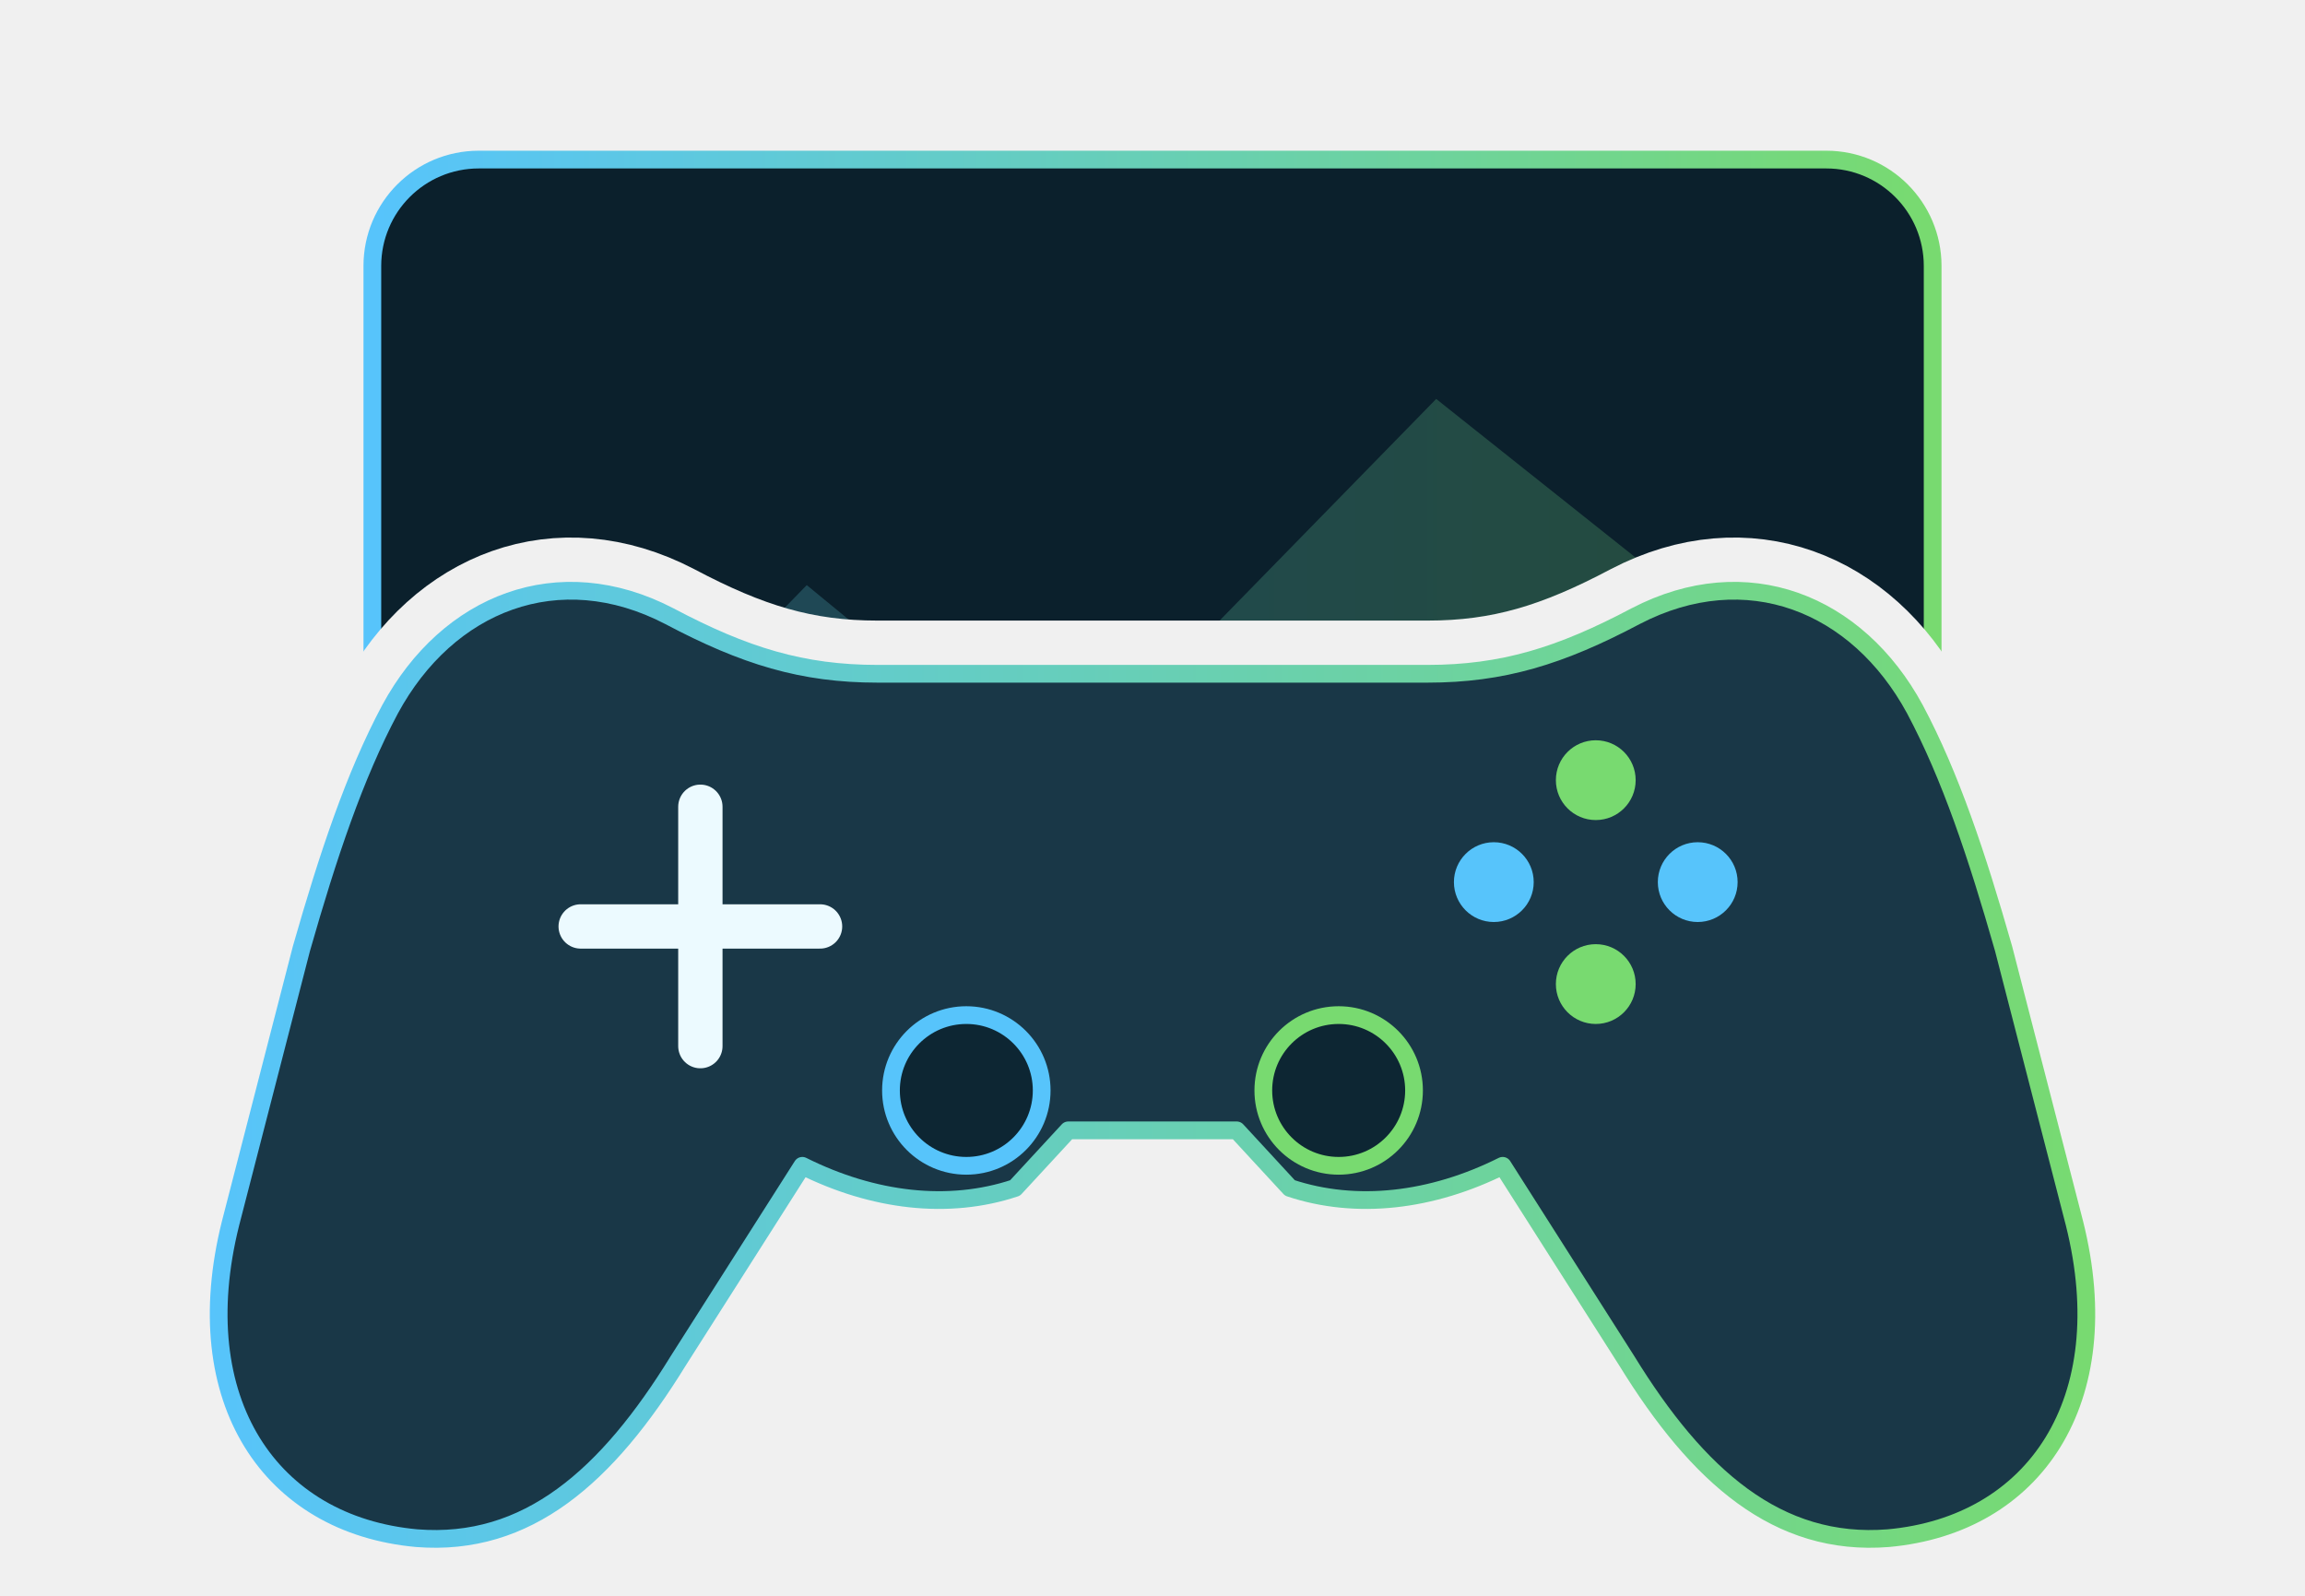
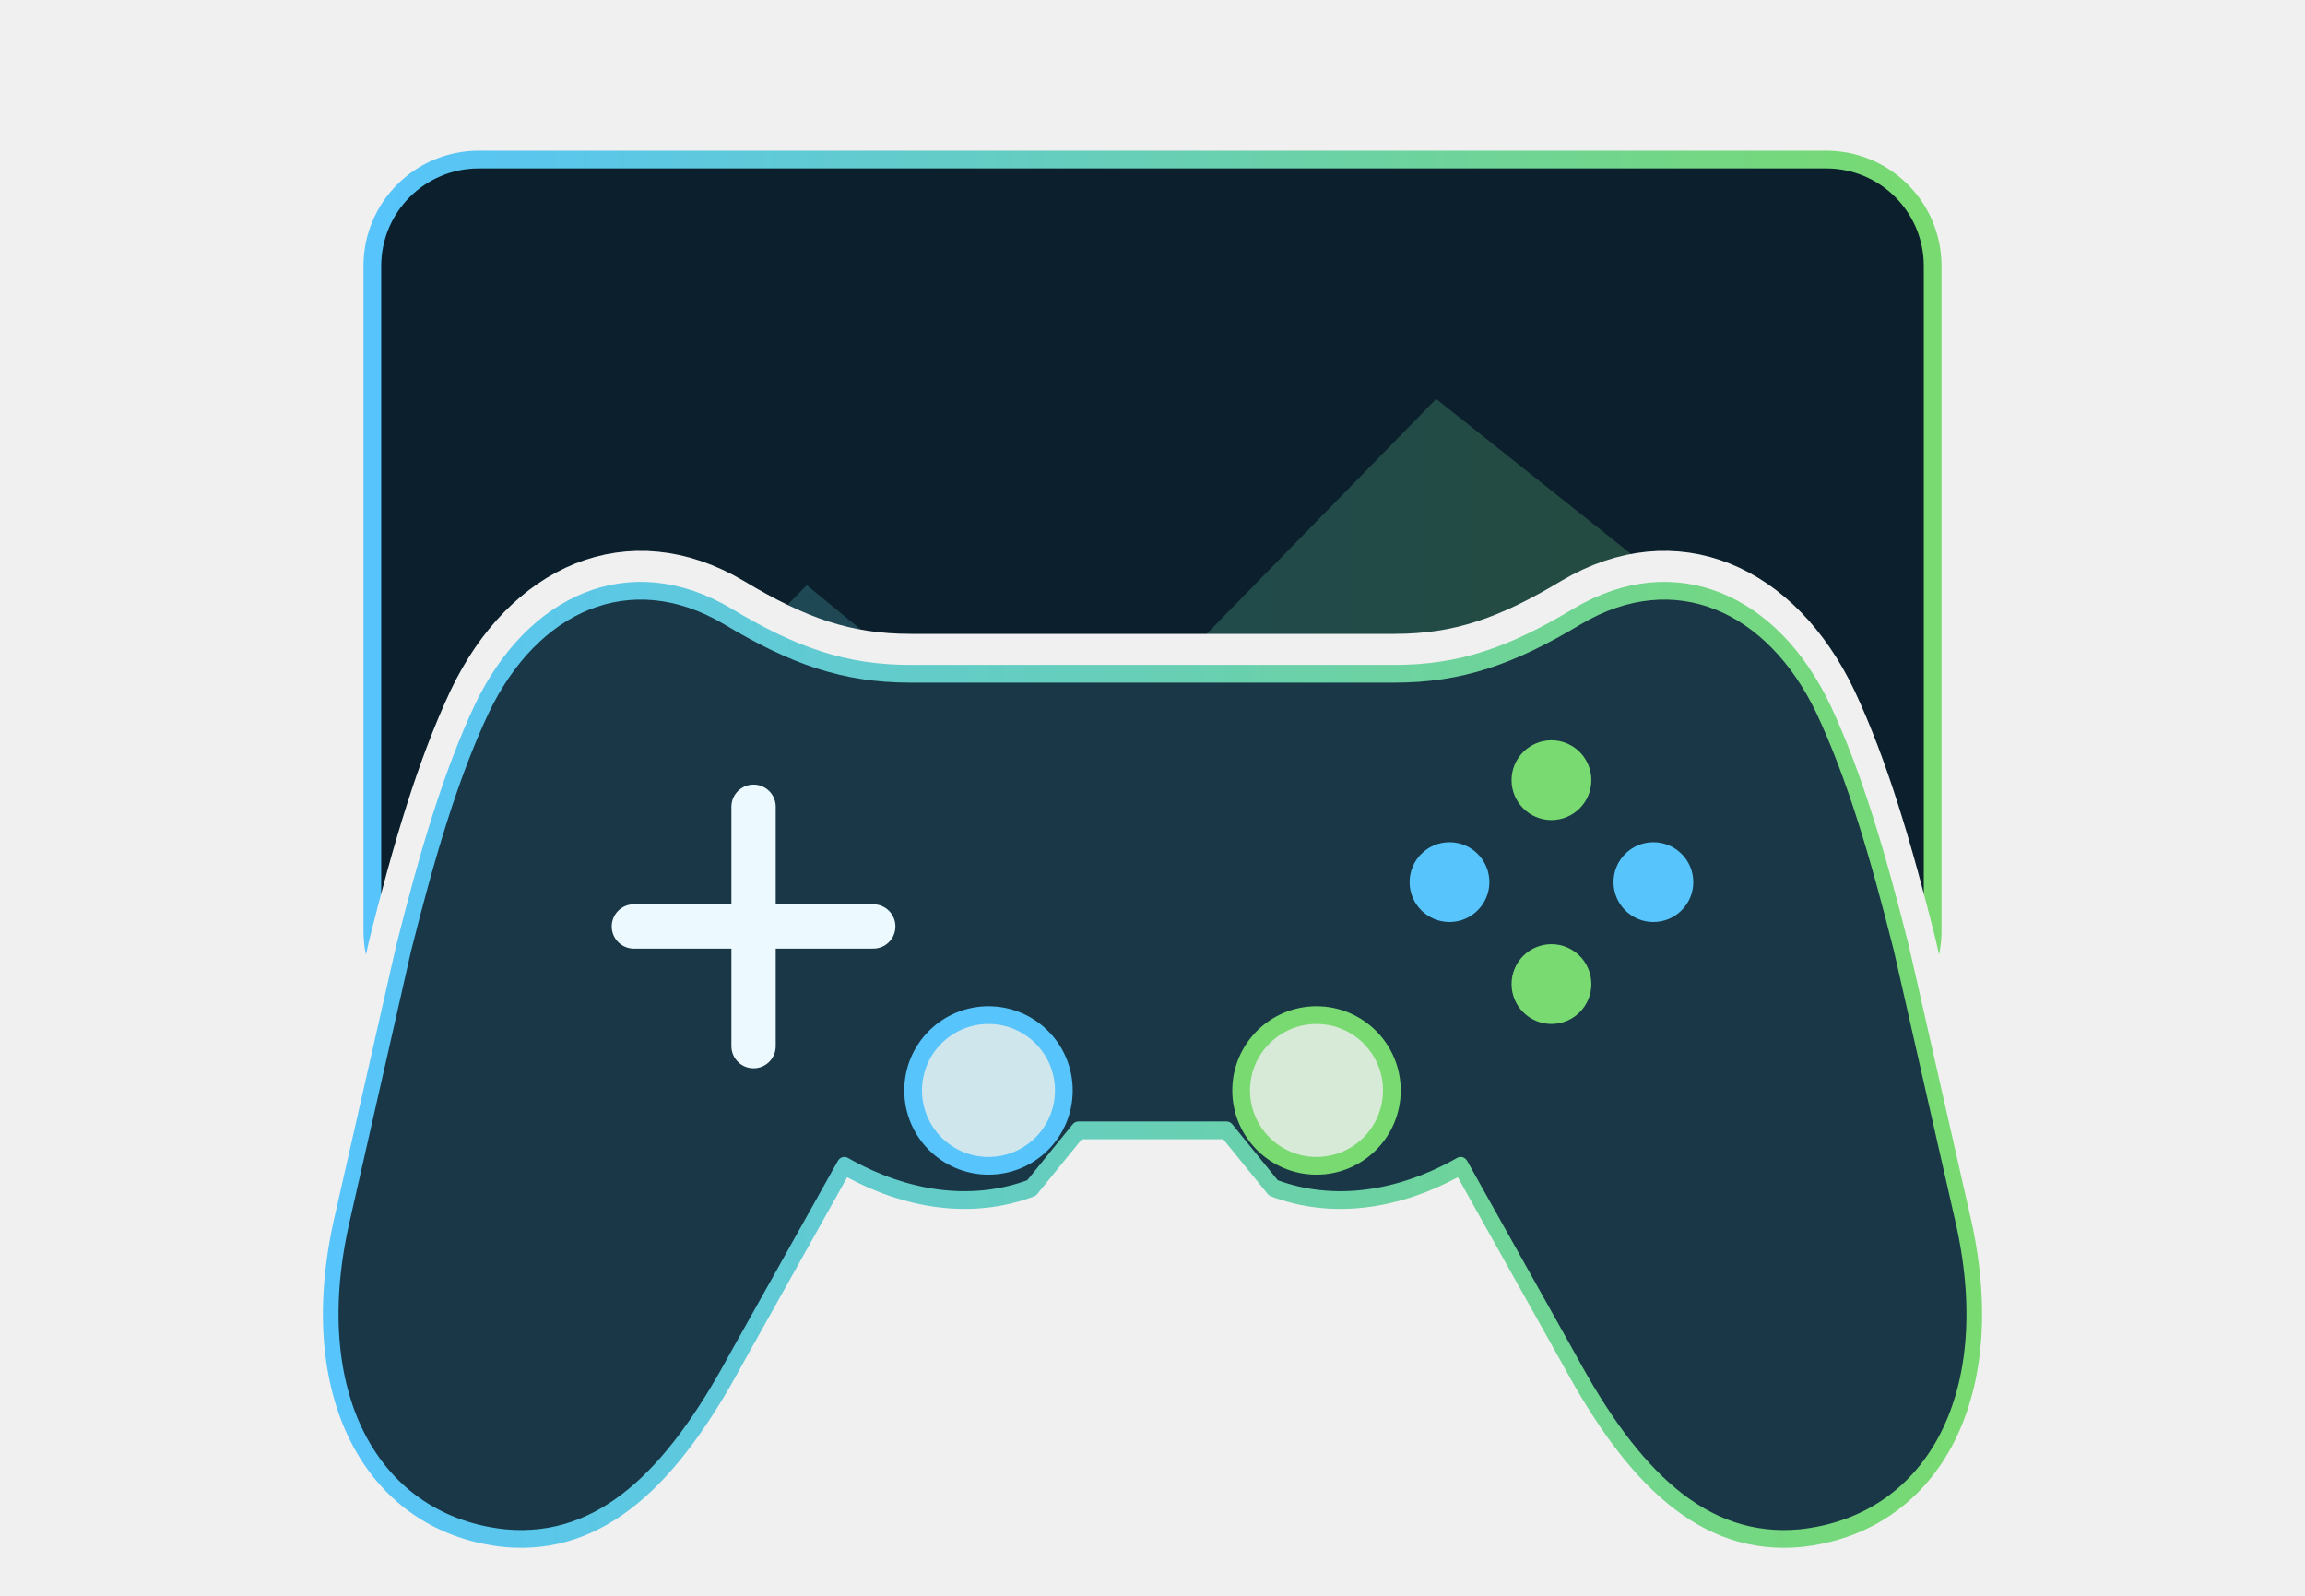
<svg xmlns="http://www.w3.org/2000/svg" viewBox="0 0 520 360" role="img" aria-labelledby="title desc">
  <defs>
    <linearGradient id="g" x1="0" x2="1">
      <stop stop-color="#57c4fb" />
      <stop offset="1" stop-color="#78da70" />
    </linearGradient>
    <path id="controller-shape" d="M198 152h124c17 0 30-4 47-13 25-13 50-3 63 21 8 15 14 33 20 54l16 62c10 40-9 68-42 71-25 2-43-14-59-40l-28-44c-16 8-33 10-48 5l-12-13h-38l-12 13c-15 5-32 3-48-5l-28 44c-16 26-34 42-59 40-33-3-52-31-42-71l16-62c6-21 12-39 20-54 13-24 38-34 63-21 17 9 30 13 47 13z" />
    <mask id="controller-clearance" maskUnits="userSpaceOnUse" x="0" y="0" width="520" height="360">
      <rect width="520" height="360" fill="white" />
-       <use href="#controller-shape" fill="black" stroke="black" stroke-width="24" stroke-linejoin="round" />
+       <use id="controller-knockout" href="#controller-shape" transform="translate(31.2 0) scale(.88 1)" fill="black" stroke="black" stroke-width="18" stroke-linejoin="round" />
    </mask>
  </defs>
  <g mask="url(#controller-clearance)">
    <rect id="gaming-display" x="84" y="36" width="352" height="198" rx="24" fill="#0b202c" stroke="url(#g)" stroke-width="4" />
    <path id="gaming-scene" d="M108 208 182 132l56 46 86-88 88 70v48H108z" fill="url(#g)" opacity=".24" />
  </g>
-   <use id="controller" data-left="52" data-right="468" data-top="126" data-bottom="349" href="#controller-shape" fill="#193747" stroke="url(#g)" stroke-width="4" stroke-linejoin="round" />
-   <path id="direction-pad" d="M158 182v54m-27-27h54" stroke="#ecfaff" stroke-width="10" stroke-linecap="round" />
-   <circle cx="360" cy="176" r="9" fill="#78da70" />
-   <circle cx="383" cy="199" r="9" fill="#57c4fb" />
-   <circle cx="337" cy="199" r="9" fill="#57c4fb" />
-   <circle cx="360" cy="222" r="9" fill="#78da70" />
-   <circle id="left-stick" cx="218" cy="246" r="17" fill="#0d2633" stroke="#57c4fb" stroke-width="4" />
-   <circle id="right-stick" cx="302" cy="246" r="17" fill="#0d2633" stroke="#78da70" stroke-width="4" />
+   <use id="controller" data-left="77" data-right="443" data-top="126" data-bottom="349" href="#controller-shape" transform="translate(31.2 0) scale(.88 1)" fill="#193747" stroke="url(#g)" stroke-width="4" stroke-linejoin="round" />
+   <path id="direction-pad" data-center-x="170" d="M170 182v54m-27-27h54" stroke="#ecfaff" stroke-width="10" stroke-linecap="round" />
+   <circle id="button-top" cx="350" cy="176" r="9" fill="#78da70" />
+   <circle id="button-right" cx="373" cy="199" r="9" fill="#57c4fb" />
+   <circle id="button-left" cx="327" cy="199" r="9" fill="#57c4fb" />
+   <circle id="button-bottom" cx="350" cy="222" r="9" fill="#78da70" />
+   <circle id="left-stick" cx="223" cy="246" r="17" fill="#dff5fb" fill-opacity=".92" stroke="#57c4fb" stroke-width="4" />
+   <circle id="right-stick" cx="297" cy="246" r="17" fill="#e7f9e3" fill-opacity=".92" stroke="#78da70" stroke-width="4" />
</svg>
